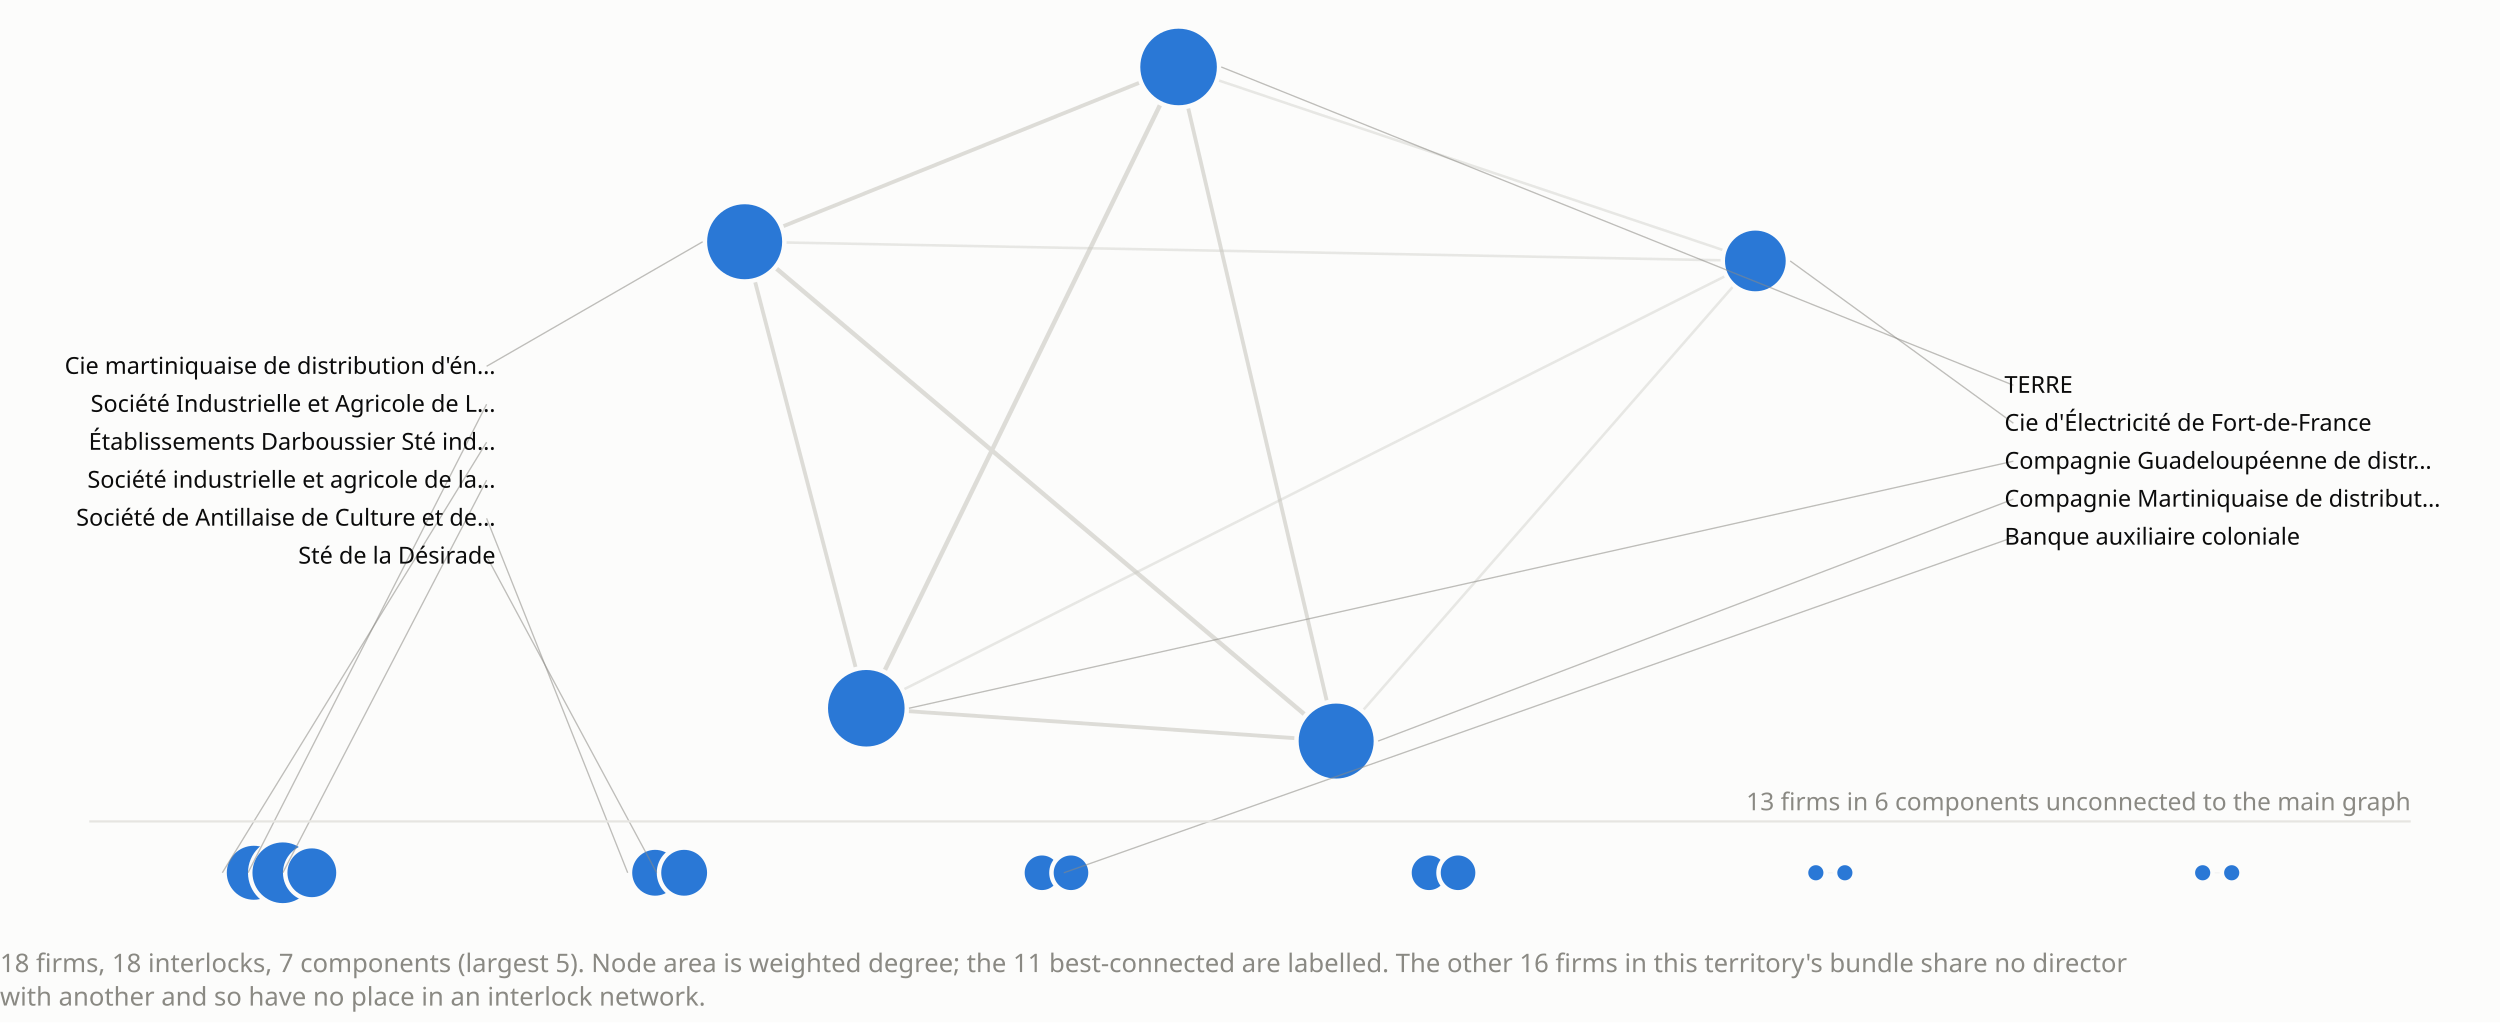
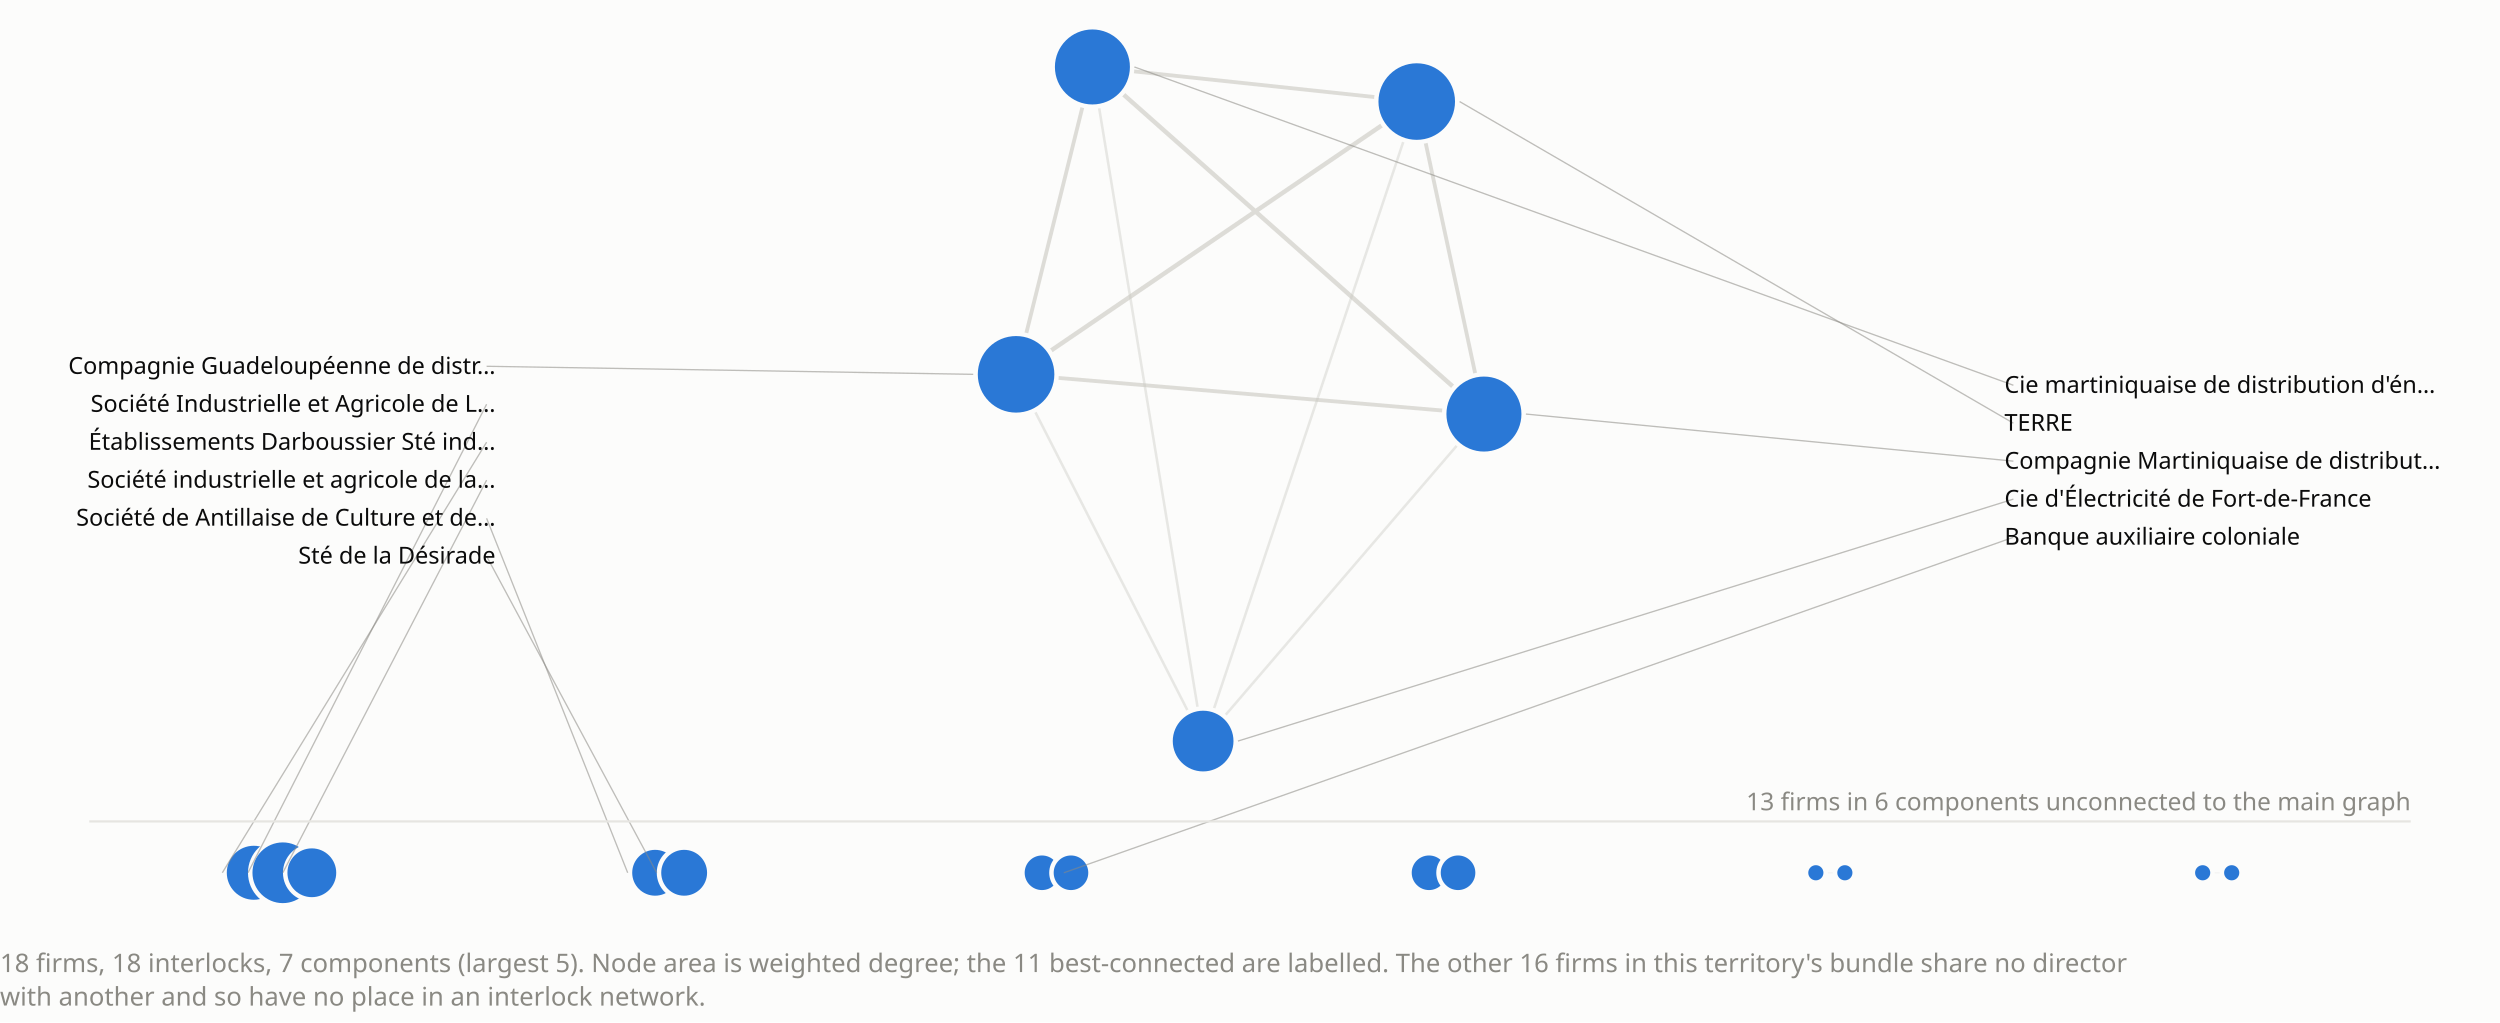
<svg xmlns="http://www.w3.org/2000/svg" viewBox="0 0 1120 458" width="1120" height="458" role="img" aria-label="Guadeloupe et Martinique interlock network">
  <rect width="1120" height="458" fill="#fcfcfb" />
  <g stroke="#c9c8c2" fill="none">
-     <path d="M388.1 317.3L528.0 30.0M113.7 391.0L126.7 391.0M598.6 332.0L333.6 108.3M293.5 391.0L306.5 391.0" stroke-width="2.00" stroke-opacity="0.620" />
-     <path d="M388.1 317.3L598.6 332.0M388.1 317.3L333.6 108.3M528.0 30.0L598.6 332.0M528.0 30.0L333.6 108.3M126.7 391.0L139.7 391.0" stroke-width="1.72" stroke-opacity="0.620" />
-     <path d="M388.1 317.3L786.4 116.9M528.0 30.0L786.4 116.9M598.6 332.0L786.4 116.9M333.6 108.3L786.4 116.9M466.8 391.0L479.8 391.0M640.2 391.0L653.2 391.0" stroke-width="1.16" stroke-opacity="0.400" />
+     <path d="M455.2 167.7L634.7 45.5M113.7 391.0L126.7 391.0M664.8 185.5L489.4 30.0M293.5 391.0L306.5 391.0" stroke-width="2.00" stroke-opacity="0.620" />
+     <path d="M455.2 167.7L664.8 185.5M455.2 167.7L489.4 30.0M634.7 45.5L664.8 185.5M634.7 45.5L489.4 30.0M126.7 391.0L139.7 391.0" stroke-width="1.72" stroke-opacity="0.620" />
+     <path d="M455.2 167.7L539.0 332.0M634.7 45.5L539.0 332.0M664.8 185.5L539.0 332.0M489.4 30.0L539.0 332.0M466.8 391.0L479.8 391.0M640.2 391.0L653.2 391.0" stroke-width="1.16" stroke-opacity="0.400" />
    <path d="M113.7 391.0L139.7 391.0" stroke-width="0.88" stroke-opacity="0.280" />
    <path d="M813.5 391.0L826.5 391.0M986.8 391.0L999.8 391.0" stroke-width="0.60" stroke-opacity="0.160" />
  </g>
  <g>
-     <circle class="nd" data-id="guadeloupeennedistributionenergieelectrique" cx="388.1" cy="317.3" r="18.15" fill="#2a78d6" stroke="#fcfcfb" stroke-width="2" />
-     <circle class="nd" data-id="terre" cx="528.0" cy="30.0" r="18.15" fill="#2a78d6" stroke="#fcfcfb" stroke-width="2" />
+     <circle class="nd" data-id="guadeloupeennedistributionenergieelectrique" cx="455.2" cy="167.7" r="18.15" fill="#2a78d6" stroke="#fcfcfb" stroke-width="2" />
+     <circle class="nd" data-id="terre" cx="634.7" cy="45.5" r="18.15" fill="#2a78d6" stroke="#fcfcfb" stroke-width="2" />
    <circle class="nd" data-id="etablissementsdarboussierindustrielleagricolepointepitre" cx="113.7" cy="391.0" r="13.10" fill="#2a78d6" stroke="#fcfcfb" stroke-width="2" />
    <circle class="nd" data-id="industrielleagricolepointepitre" cx="126.7" cy="391.0" r="14.60" fill="#2a78d6" stroke="#fcfcfb" stroke-width="2" />
-     <circle class="nd" data-id="martiniquaisedistributionenergieelectrique" cx="598.6" cy="332.0" r="17.80" fill="#2a78d6" stroke="#fcfcfb" stroke-width="2" />
-     <circle class="nd" data-id="martiniquaisedistributionenergieelectriquejardin" cx="333.6" cy="108.3" r="17.80" fill="#2a78d6" stroke="#fcfcfb" stroke-width="2" />
+     <circle class="nd" data-id="martiniquaisedistributionenergieelectrique" cx="664.8" cy="185.5" r="17.80" fill="#2a78d6" stroke="#fcfcfb" stroke-width="2" />
+     <circle class="nd" data-id="martiniquaisedistributionenergieelectriquejardin" cx="489.4" cy="30.0" r="17.80" fill="#2a78d6" stroke="#fcfcfb" stroke-width="2" />
    <circle class="nd" data-id="antillaiseculturecommerce" cx="293.5" cy="391.0" r="11.27" fill="#2a78d6" stroke="#fcfcfb" stroke-width="2" />
    <circle class="nd" data-id="desirade" cx="306.5" cy="391.0" r="11.27" fill="#2a78d6" stroke="#fcfcfb" stroke-width="2" />
    <circle class="nd" data-id="industrielleagricolepointepitreetablissements" cx="139.7" cy="391.0" r="11.93" fill="#2a78d6" stroke="#fcfcfb" stroke-width="2" />
    <circle class="nd" data-id="banqueauxiliairecoloniale" cx="466.8" cy="391.0" r="8.75" fill="#2a78d6" stroke="#fcfcfb" stroke-width="2" />
    <circle class="nd" data-id="banqueguadeloupe" cx="479.8" cy="391.0" r="8.75" fill="#2a78d6" stroke="#fcfcfb" stroke-width="2" />
    <circle class="nd" data-id="commercialeantillesfrancaisesfredtanon" cx="640.2" cy="391.0" r="8.75" fill="#2a78d6" stroke="#fcfcfb" stroke-width="2" />
    <circle class="nd" data-id="commercialeantillesfrancaisesftanon" cx="653.2" cy="391.0" r="8.75" fill="#2a78d6" stroke="#fcfcfb" stroke-width="2" />
-     <circle class="nd" data-id="electricitefortfrance" cx="786.4" cy="116.9" r="14.60" fill="#2a78d6" stroke="#fcfcfb" stroke-width="2" />
+     <circle class="nd" data-id="electricitefortfrance" cx="539.0" cy="332.0" r="14.60" fill="#2a78d6" stroke="#fcfcfb" stroke-width="2" />
    <circle class="nd" data-id="banquemartinique" cx="813.5" cy="391.0" r="4.40" fill="#2a78d6" stroke="#fcfcfb" stroke-width="2" />
    <circle class="nd" data-id="francocolonialeantillaise" cx="826.5" cy="391.0" r="4.40" fill="#2a78d6" stroke="#fcfcfb" stroke-width="2" />
    <circle class="nd" data-id="felixhubert" cx="986.8" cy="391.0" r="4.40" fill="#2a78d6" stroke="#fcfcfb" stroke-width="2" />
    <circle class="nd" data-id="unionbananieremartiniquaise" cx="999.8" cy="391.0" r="4.40" fill="#2a78d6" stroke="#fcfcfb" stroke-width="2" />
  </g>
-   <line x1="218.0" y1="164.1" x2="314.8" y2="108.3" stroke="#8a8983" stroke-width="0.6" stroke-opacity="0.55" />
+   <line x1="218.0" y1="164.1" x2="436.0" y2="167.7" stroke="#8a8983" stroke-width="0.6" stroke-opacity="0.55" />
  <line x1="218.0" y1="181.1" x2="111.1" y2="391.0" stroke="#8a8983" stroke-width="0.6" stroke-opacity="0.55" />
  <line x1="218.0" y1="198.1" x2="99.6" y2="391.0" stroke="#8a8983" stroke-width="0.6" stroke-opacity="0.55" />
  <line x1="218.0" y1="215.1" x2="126.7" y2="391.0" stroke="#8a8983" stroke-width="0.6" stroke-opacity="0.55" />
  <line x1="218.0" y1="232.2" x2="281.2" y2="391.0" stroke="#8a8983" stroke-width="0.6" stroke-opacity="0.55" />
  <line x1="218.0" y1="249.2" x2="294.2" y2="391.0" stroke="#8a8983" stroke-width="0.6" stroke-opacity="0.55" />
-   <line x1="902.0" y1="172.6" x2="547.1" y2="30.0" stroke="#8a8983" stroke-width="0.6" stroke-opacity="0.55" />
-   <line x1="902.0" y1="189.6" x2="802.0" y2="116.9" stroke="#8a8983" stroke-width="0.6" stroke-opacity="0.55" />
-   <line x1="902.0" y1="206.6" x2="407.2" y2="317.3" stroke="#8a8983" stroke-width="0.6" stroke-opacity="0.55" />
-   <line x1="902.0" y1="223.6" x2="617.4" y2="332.0" stroke="#8a8983" stroke-width="0.6" stroke-opacity="0.55" />
+   <line x1="902.0" y1="172.6" x2="508.2" y2="30.0" stroke="#8a8983" stroke-width="0.6" stroke-opacity="0.55" />
+   <line x1="902.0" y1="189.6" x2="653.9" y2="45.5" stroke="#8a8983" stroke-width="0.6" stroke-opacity="0.55" />
+   <line x1="902.0" y1="206.6" x2="683.6" y2="185.5" stroke="#8a8983" stroke-width="0.6" stroke-opacity="0.55" />
+   <line x1="902.0" y1="223.6" x2="554.6" y2="332.0" stroke="#8a8983" stroke-width="0.6" stroke-opacity="0.55" />
  <line x1="902.0" y1="240.7" x2="476.6" y2="391.0" stroke="#8a8983" stroke-width="0.6" stroke-opacity="0.55" />
  <g font-size="10.5" font-family="ui-sans-serif,system-ui,sans-serif" fill="#0b0b0b">
-     <text x="222.0" y="167.5" text-anchor="end">Cie martiniquaise de distribution d'én…</text>
+     <text x="222.0" y="167.5" text-anchor="end">Compagnie Guadeloupéenne de distr…</text>
    <text x="222.0" y="184.5" text-anchor="end">Société Industrielle et Agricole de L…</text>
    <text x="222.0" y="201.5" text-anchor="end">Établissements Darboussier Sté ind…</text>
    <text x="222.0" y="218.5" text-anchor="end">Société industrielle et agricole de la…</text>
    <text x="222.0" y="235.5" text-anchor="end">Société de Antillaise de Culture et de…</text>
    <text x="222.0" y="252.5" text-anchor="end">Sté de la Désirade</text>
-     <text x="898.0" y="176.0" text-anchor="start">TERRE</text>
-     <text x="898.0" y="193.0" text-anchor="start">Cie d'Électricité de Fort-de-France</text>
-     <text x="898.0" y="210.0" text-anchor="start">Compagnie Guadeloupéenne de distr…</text>
-     <text x="898.0" y="227.0" text-anchor="start">Compagnie Martiniquaise de distribut…</text>
+     <text x="898.0" y="176.0" text-anchor="start">Cie martiniquaise de distribution d'én…</text>
+     <text x="898.0" y="193.0" text-anchor="start">TERRE</text>
+     <text x="898.0" y="210.0" text-anchor="start">Compagnie Martiniquaise de distribut…</text>
+     <text x="898.0" y="227.0" text-anchor="start">Cie d'Électricité de Fort-de-France</text>
    <text x="898.0" y="244.0" text-anchor="start">Banque auxiliaire coloniale</text>
  </g>
  <line x1="40" y1="368" x2="1080" y2="368" stroke="#e6e5e1" stroke-width="1" />
  <text x="1080" y="363" text-anchor="end" font-size="11" font-family="ui-sans-serif,system-ui,sans-serif" fill="#8a8983">13 firms in 6 components unconnected to the main graph</text>
  <g font-size="11.5" font-family="ui-sans-serif,system-ui,sans-serif" fill="#8a8983">
    <text x="0" y="435.5">18 firms, 18 interlocks, 7 components (largest 5). Node area is weighted degree; the 11 best-connected are labelled. The other 16 firms in this territory's bundle share no director</text>
    <text x="0" y="450.5">with another and so have no place in an interlock network.</text>
  </g>
</svg>
